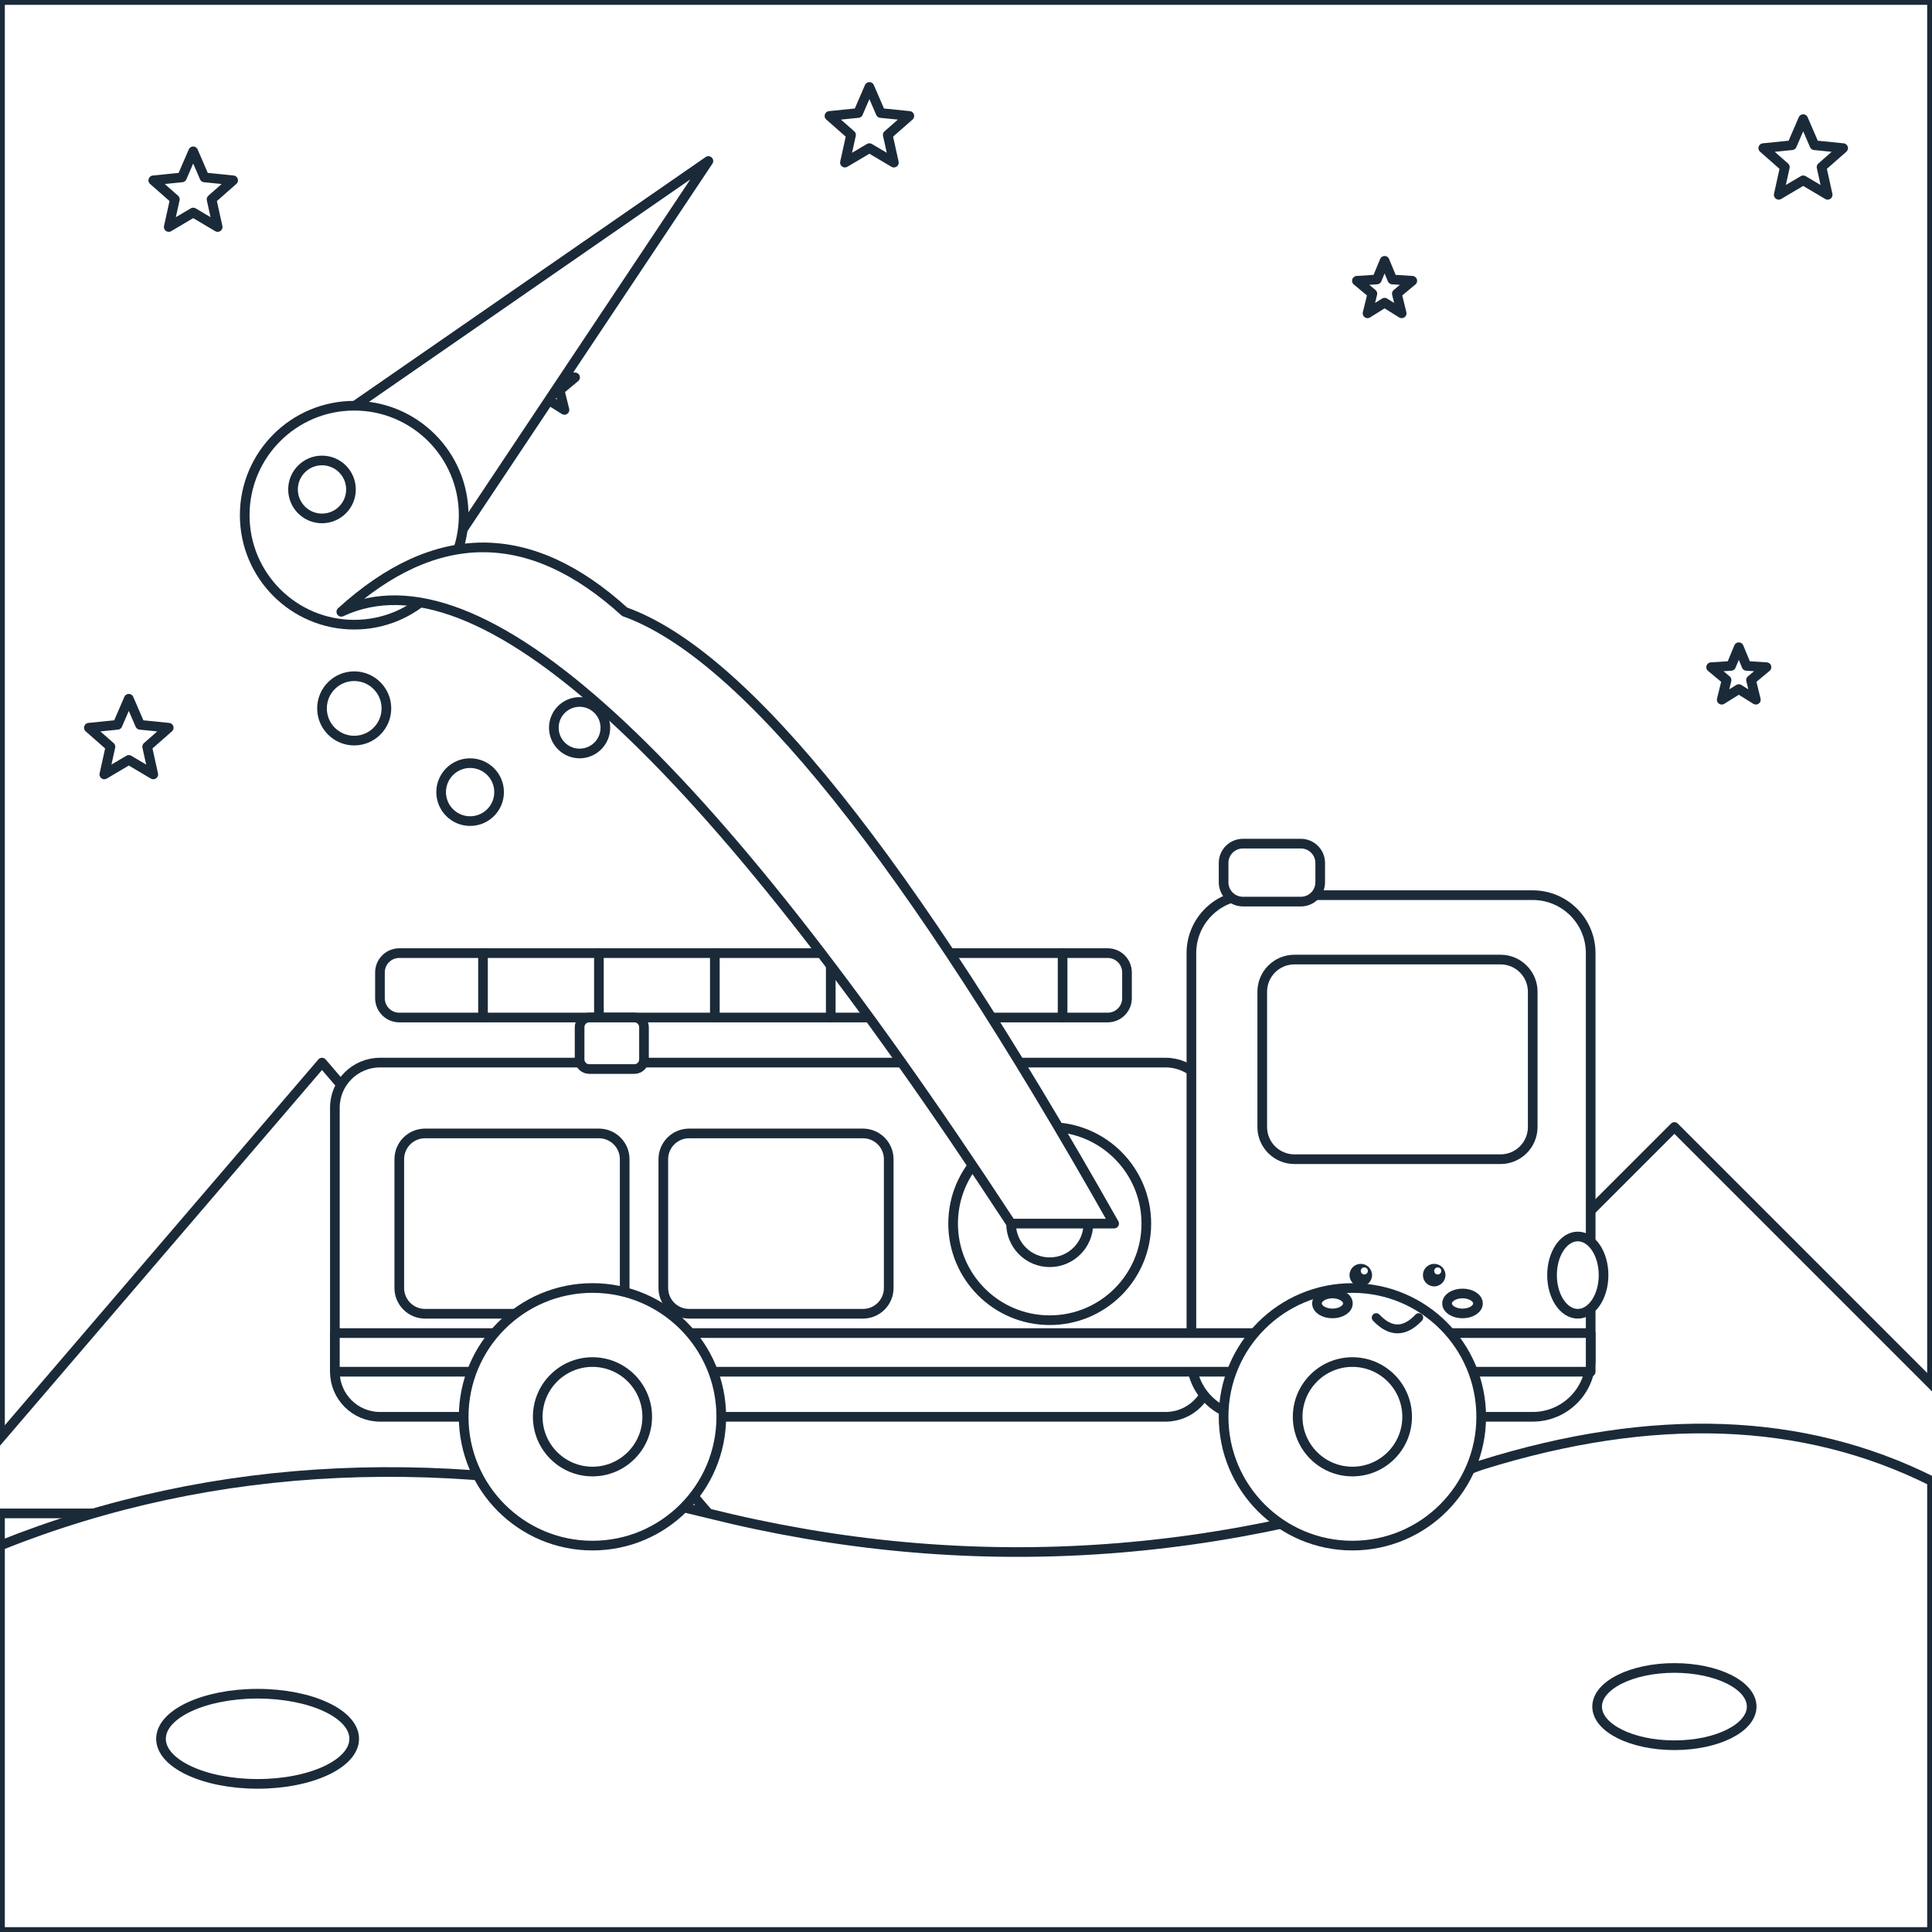
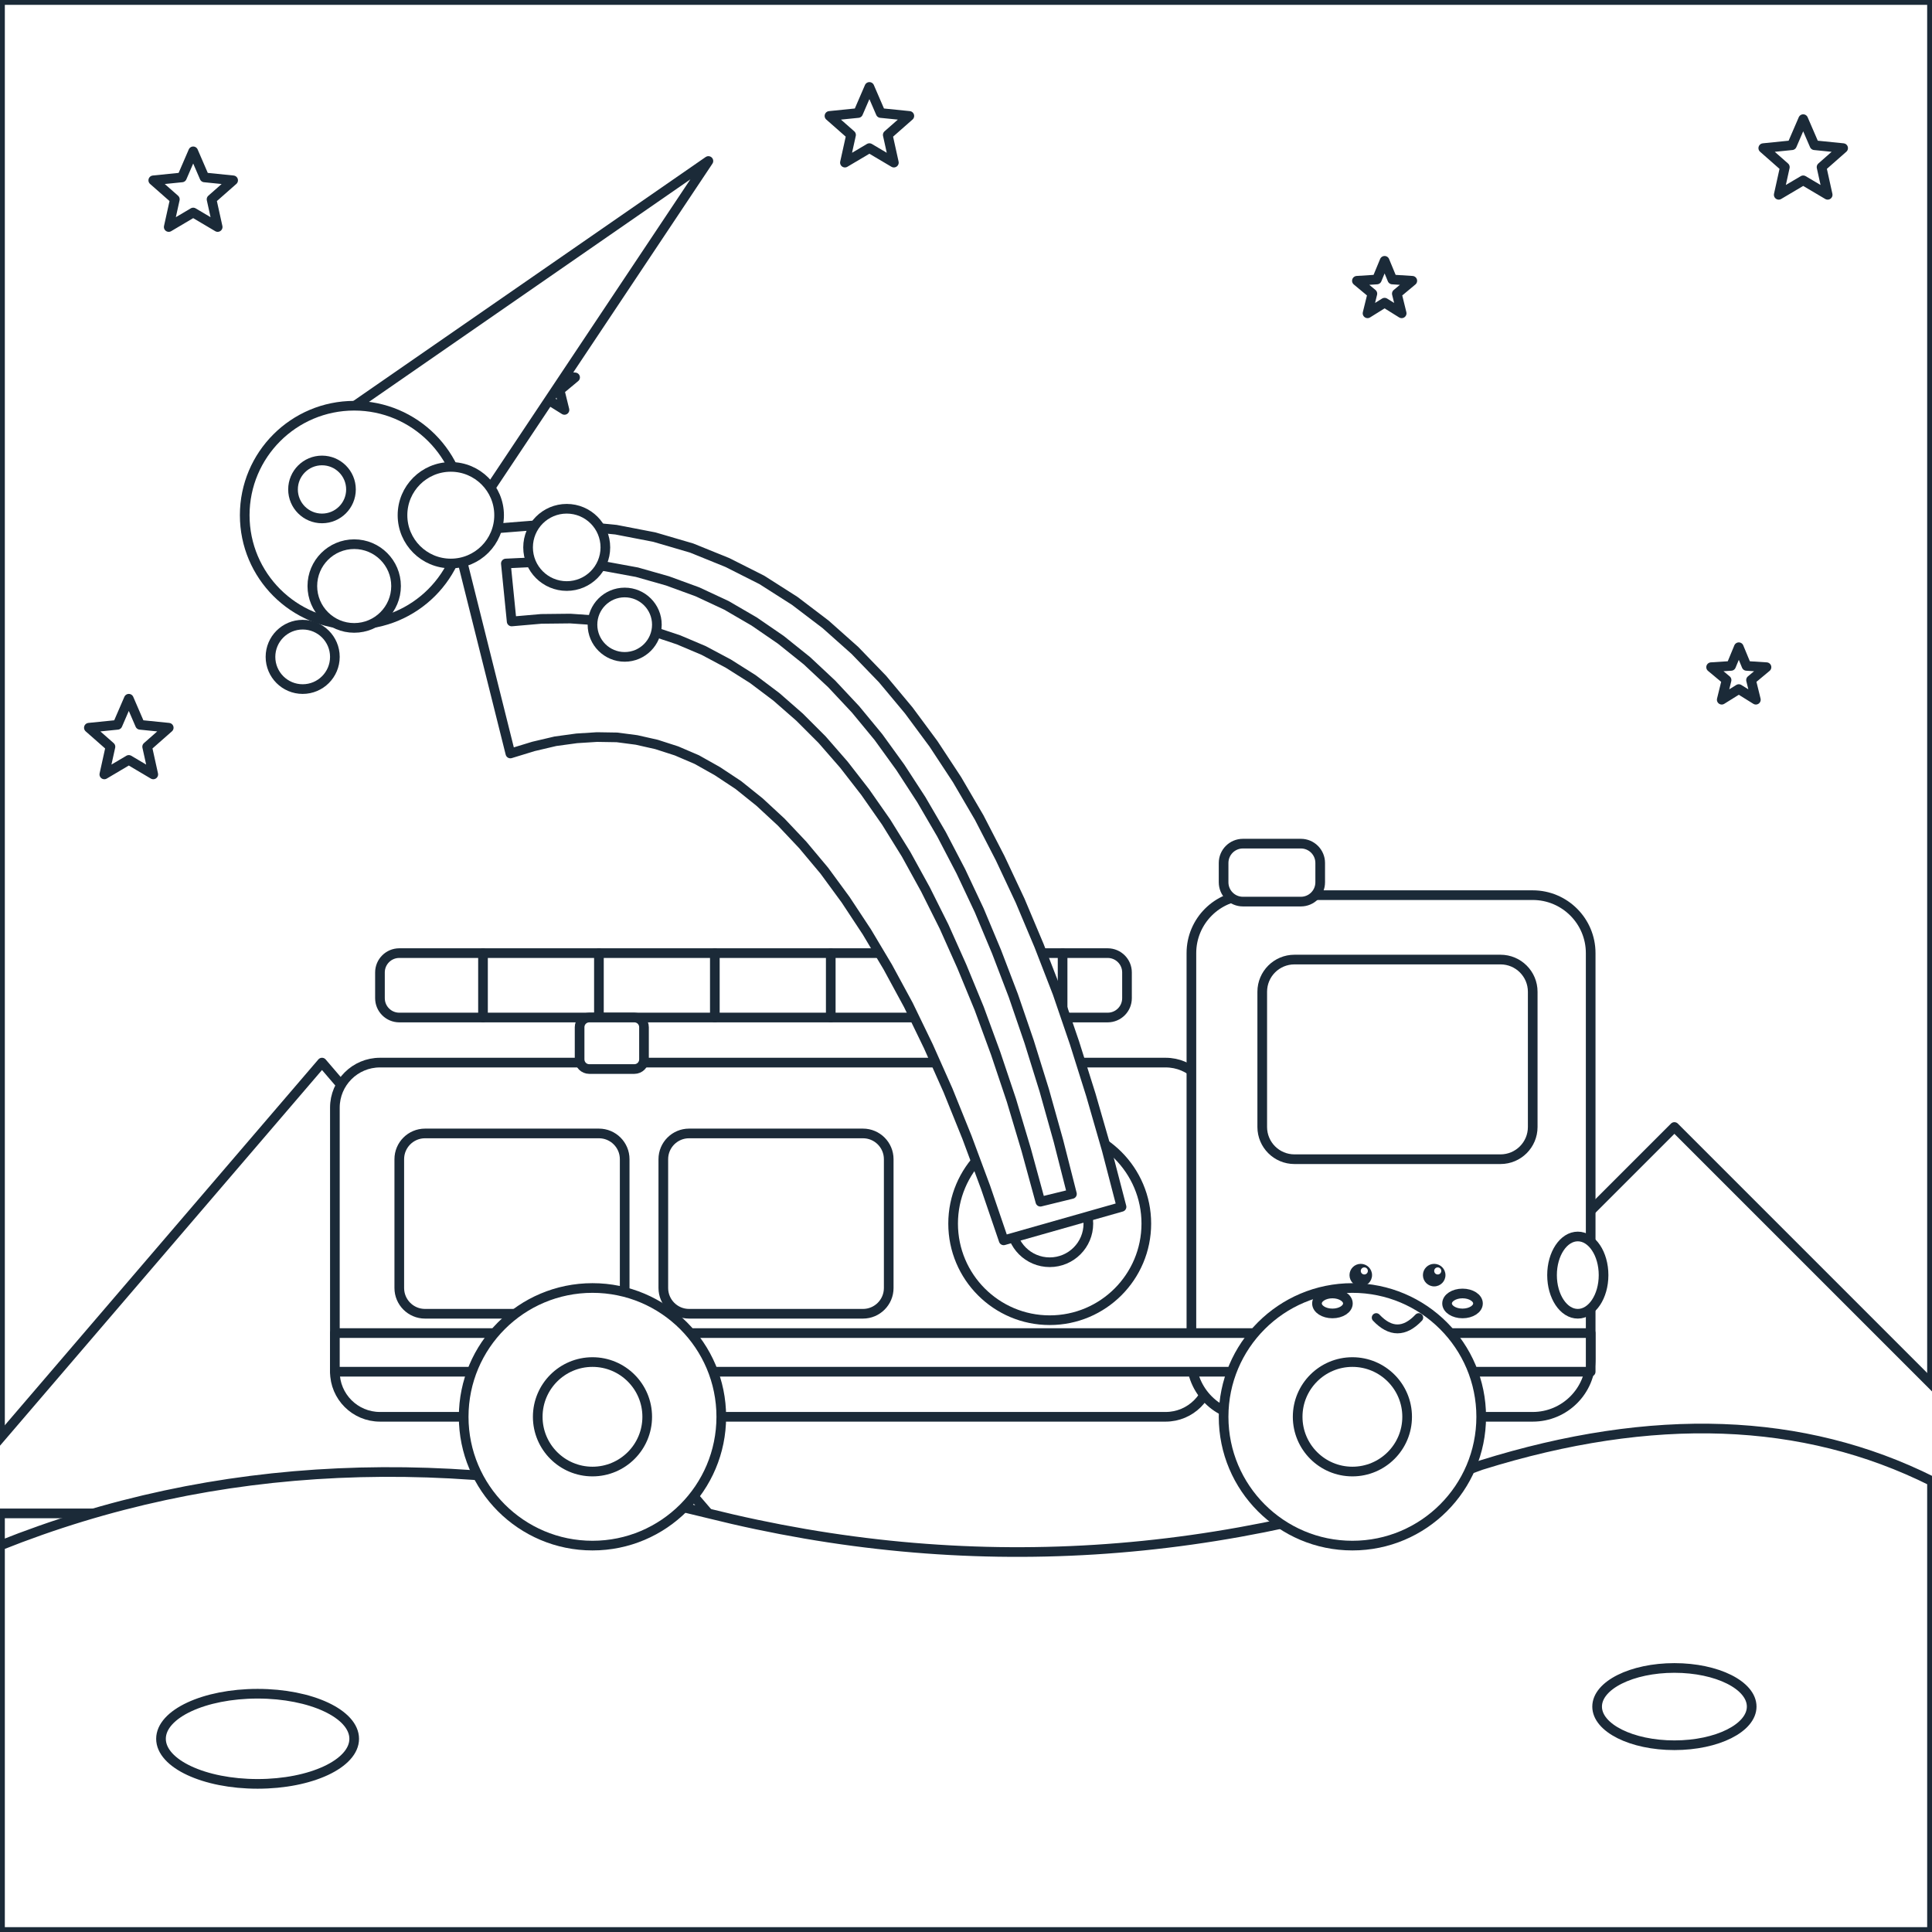
<svg xmlns="http://www.w3.org/2000/svg" viewBox="0 0 600 600" data-picture="xe-cuu-hoa--dap-lua-thien-thach">
  <g class="scene-back">
    <rect x="0" y="0" width="600" height="600" rx="0" id="r-nen-troi" data-region="nen-troi" class="region" fill="#FFFFFF" stroke="#1B2A38" stroke-width="3" stroke-linejoin="round" />
    <polygon points="60,47 63.5,55.1 72.4,56 65.7,61.9 67.6,70.5 60,66 52.4,70.5 54.3,61.9 47.6,56 56.5,55.1" id="r-sao-1" data-region="sao-1" class="region" fill="#FFFFFF" stroke="#1B2A38" stroke-width="3" stroke-linejoin="round" />
    <polygon points="170,111 172.4,116.8 178.6,117.2 173.8,121.2 175.3,127.3 170,124 164.7,127.3 166.2,121.2 161.4,117.2 167.6,116.8" id="r-sao-2" data-region="sao-2" class="region" fill="#FFFFFF" stroke="#1B2A38" stroke-width="3" stroke-linejoin="round" />
    <polygon points="270,27 273.5,35.1 282.4,36 275.7,41.9 277.6,50.5 270,46 262.4,50.5 264.3,41.9 257.6,36 266.5,35.1" id="r-sao-3" data-region="sao-3" class="region" fill="#FFFFFF" stroke="#1B2A38" stroke-width="3" stroke-linejoin="round" />
    <polygon points="430,81 432.4,86.8 438.6,87.2 433.8,91.2 435.3,97.3 430,94 424.7,97.3 426.2,91.2 421.4,87.2 427.6,86.8" id="r-sao-4" data-region="sao-4" class="region" fill="#FFFFFF" stroke="#1B2A38" stroke-width="3" stroke-linejoin="round" />
    <polygon points="560,37 563.5,45.1 572.4,46 565.7,51.9 567.6,60.5 560,56 552.4,60.5 554.3,51.9 547.6,46 556.5,45.1" id="r-sao-5" data-region="sao-5" class="region" fill="#FFFFFF" stroke="#1B2A38" stroke-width="3" stroke-linejoin="round" />
    <polygon points="540,201 542.4,206.8 548.6,207.2 543.8,211.2 545.3,217.3 540,214 534.7,217.3 536.2,211.2 531.4,207.2 537.6,206.8" id="r-sao-6" data-region="sao-6" class="region" fill="#FFFFFF" stroke="#1B2A38" stroke-width="3" stroke-linejoin="round" />
    <polygon points="40,217 43.5,225.1 52.4,226 45.7,231.9 47.6,240.5 40,236 32.4,240.5 34.3,231.9 27.6,226 36.5,225.1" id="r-sao-7" data-region="sao-7" class="region" fill="#FFFFFF" stroke="#1B2A38" stroke-width="3" stroke-linejoin="round" />
    <polygon points="-20,470 100,330 220,470" id="r-nui-hoa-1" data-region="nui-hoa-1" class="region" fill="#FFFFFF" stroke="#1B2A38" stroke-width="3" stroke-linejoin="round" />
    <polygon points="400,470 520,350 640,470" id="r-nui-hoa-2" data-region="nui-hoa-2" class="region" fill="#FFFFFF" stroke="#1B2A38" stroke-width="3" stroke-linejoin="round" />
    <path d="M 0 480 Q 100 440 220 470 Q 340 500 460 455 Q 540 430 600 460 L 600 600 L 0 600 Z" id="r-nen-dat" data-region="nen-dat" class="region" fill="#FFFFFF" stroke="#1B2A38" stroke-width="3" stroke-linejoin="round" />
    <ellipse cx="80" cy="540" rx="30" ry="14" id="r-da-do-1" data-region="da-do-1" class="region" fill="#FFFFFF" stroke="#1B2A38" stroke-width="3" stroke-linejoin="round" />
    <ellipse cx="520" cy="530" rx="24" ry="12" id="r-da-do-2" data-region="da-do-2" class="region" fill="#FFFFFF" stroke="#1B2A38" stroke-width="3" stroke-linejoin="round" />
  </g>
  <g id="subject" class="subject anim-drive">
    <rect x="104" y="330" width="272" height="110" rx="14" id="r-than-sau" data-region="than-sau" class="region" fill="#FFFFFF" stroke="#1B2A38" stroke-width="3" stroke-linejoin="round" />
    <rect x="124" y="352" width="70" height="56" rx="8" id="r-ngan-do-1" data-region="ngan-do-1" class="region" fill="#FFFFFF" stroke="#1B2A38" stroke-width="3" stroke-linejoin="round" />
    <rect x="206" y="352" width="70" height="56" rx="8" id="r-ngan-do-2" data-region="ngan-do-2" class="region" fill="#FFFFFF" stroke="#1B2A38" stroke-width="3" stroke-linejoin="round" />
    <ellipse cx="326" cy="380" rx="30" ry="30" id="r-cuon-voi" data-region="cuon-voi" class="region" fill="#FFFFFF" stroke="#1B2A38" stroke-width="3" stroke-linejoin="round" />
    <ellipse cx="326" cy="380" rx="12" ry="12" id="r-loi-cuon-voi" data-region="loi-cuon-voi" class="region" fill="#FFFFFF" stroke="#1B2A38" stroke-width="3" stroke-linejoin="round" />
    <rect x="118" y="296" width="232" height="20" rx="6" id="r-thang" data-region="thang" class="region" fill="#FFFFFF" stroke="#1B2A38" stroke-width="3" stroke-linejoin="round" />
    <g class="deco" pointer-events="none">
      <path d="M 150 296 L 150 316 M 186 296 L 186 316 M 222 296 L 222 316 M 258 296 L 258 316 M 294 296 L 294 316 M 330 296 L 330 316" fill="none" stroke="#1B2A38" stroke-width="3" stroke-linecap="round" stroke-linejoin="round" />
    </g>
    <rect x="180" y="316" width="20" height="16" rx="3" id="r-chan-thang" data-region="chan-thang" class="region" fill="#FFFFFF" stroke="#1B2A38" stroke-width="3" stroke-linejoin="round" />
    <rect x="370" y="278" width="124" height="162" rx="18" id="r-buong-lai" data-region="buong-lai" class="region" fill="#FFFFFF" stroke="#1B2A38" stroke-width="3" stroke-linejoin="round" />
    <rect x="392" y="298" width="84" height="62" rx="10" id="r-kinh-buong-lai" data-region="kinh-buong-lai" class="region" fill="#FFFFFF" stroke="#1B2A38" stroke-width="3" stroke-linejoin="round" />
    <rect x="380" y="262" width="30" height="18" rx="6" id="r-den-coi" data-region="den-coi" class="region" fill="#FFFFFF" stroke="#1B2A38" stroke-width="3" stroke-linejoin="round" />
    <rect x="104" y="414" width="390" height="12" rx="0" id="r-soc-trang" data-region="soc-trang" class="region" fill="#FFFFFF" stroke="#1B2A38" stroke-width="3" stroke-linejoin="round" />
    <ellipse cx="490" cy="396" rx="8" ry="12" id="r-den-truoc" data-region="den-truoc" class="region" fill="#FFFFFF" stroke="#1B2A38" stroke-width="3" stroke-linejoin="round" />
    <ellipse cx="184" cy="440" rx="40" ry="40" id="r-banh-sau" data-region="banh-sau" class="region" fill="#FFFFFF" stroke="#1B2A38" stroke-width="3" stroke-linejoin="round" />
    <ellipse cx="184" cy="440" rx="17" ry="17" id="r-mam-sau" data-region="mam-sau" class="region" fill="#FFFFFF" stroke="#1B2A38" stroke-width="3" stroke-linejoin="round" />
    <ellipse cx="420" cy="440" rx="40" ry="40" id="r-banh-truoc" data-region="banh-truoc" class="region" fill="#FFFFFF" stroke="#1B2A38" stroke-width="3" stroke-linejoin="round" />
    <ellipse cx="420" cy="440" rx="17" ry="17" id="r-mam-truoc" data-region="mam-truoc" class="region" fill="#FFFFFF" stroke="#1B2A38" stroke-width="3" stroke-linejoin="round" />
    <g class="deco" pointer-events="none">
      <circle cx="422.6" cy="396" r="3.5" fill="#1B2A38" />
    </g>
    <g class="deco" pointer-events="none">
      <circle cx="445.4" cy="396" r="3.5" fill="#1B2A38" />
    </g>
    <g class="deco" pointer-events="none">
      <circle cx="423.7" cy="394.7" r="1.1" fill="#FFFFFF" />
    </g>
    <g class="deco" pointer-events="none">
      <circle cx="446.5" cy="394.7" r="1.1" fill="#FFFFFF" />
    </g>
    <ellipse cx="413.8" cy="404.8" rx="4.8" ry="3.1" id="r-ma-trai" data-region="ma-trai" class="region" fill="#FFFFFF" stroke="#1B2A38" stroke-width="3" stroke-linejoin="round" />
    <ellipse cx="454.2" cy="404.8" rx="4.8" ry="3.1" id="r-ma-phai" data-region="ma-phai" class="region" fill="#FFFFFF" stroke="#1B2A38" stroke-width="3" stroke-linejoin="round" />
    <g class="deco" pointer-events="none">
      <path d="M 427.4 409.2 Q 434 416.2 440.6 409.2" fill="none" stroke="#1B2A38" stroke-width="2.76" stroke-linecap="round" stroke-linejoin="round" />
    </g>
  </g>
  <g class="scene-front">
    <path d="M 90 140 L 220 50 L 140 170 Z" id="r-duoi-lua-thien-thach" data-region="duoi-lua-thien-thach" class="region" fill="#FFFFFF" stroke="#1B2A38" stroke-width="3" stroke-linejoin="round" />
    <ellipse cx="110" cy="160" rx="34" ry="34" id="r-thien-thach-chay" data-region="thien-thach-chay" class="region" fill="#FFFFFF" stroke="#1B2A38" stroke-width="3" stroke-linejoin="round" />
    <ellipse cx="100" cy="152" rx="9" ry="9" id="r-ho-thien-thach" data-region="ho-thien-thach" class="region" fill="#FFFFFF" stroke="#1B2A38" stroke-width="3" stroke-linejoin="round" />
-     <path d="M 314 380 Q 170 160 106 190 Q 150 150 194 190 Q 250 210 346 380 Z" id="r-tia-nuoc-voi" data-region="tia-nuoc-voi" class="region" fill="#FFFFFF" stroke="#1B2A38" stroke-width="3" stroke-linejoin="round" />
-     <ellipse cx="110" cy="220" rx="10" ry="10" id="r-giot-nuoc-1" data-region="giot-nuoc-1" class="region" fill="#FFFFFF" stroke="#1B2A38" stroke-width="3" stroke-linejoin="round" />
-     <ellipse cx="180" cy="226" rx="8" ry="8" id="r-giot-nuoc-2" data-region="giot-nuoc-2" class="region" fill="#FFFFFF" stroke="#1B2A38" stroke-width="3" stroke-linejoin="round" />
-     <ellipse cx="146" cy="246" rx="9" ry="9" id="r-giot-nuoc-3" data-region="giot-nuoc-3" class="region" fill="#FFFFFF" stroke="#1B2A38" stroke-width="3" stroke-linejoin="round" />
+     <polygon points="348.3,374.8 343.7,357.1 338.8,340.1 333.7,323.9 328.4,308.4 322.7,293.7 316.8,279.7 310.6,266.5 304.1,253.9 297.2,242.1 289.9,231 282.2,220.6 274.1,210.9 265.5,202 256.4,193.9 246.8,186.6 236.6,180.1 225.9,174.7 214.8,170.2 203.2,166.8 191.3,164.5 179.1,163.3 166.7,163.1 154.1,164.1 141.5,166 158.5,234 165.7,231.8 172.5,230.2 179.1,229.3 185.4,228.9 191.6,229 197.7,229.8 203.9,231.2 210.1,233.2 216.4,235.9 222.8,239.5 229.3,243.8 235.9,249.1 242.6,255.3 249.3,262.4 256,270.4 262.6,279.4 269.2,289.4 275.7,300.3 282.1,312.1 288.3,324.9 294.4,338.6 300.3,353.2 306.1,368.8 311.7,385.2" id="r-tia-nuoc-voi" data-region="tia-nuoc-voi" class="region" fill="#FFFFFF" stroke="#1B2A38" stroke-width="3" stroke-linejoin="round" />
+     <polygon points="332.9,370.8 328.7,354.3 324.3,338.6 319.6,323.5 314.7,309.2 309.5,295.6 304.1,282.7 298.4,270.6 292.4,259.1 286.1,248.3 279.6,238.3 272.8,228.9 265.7,220.3 258.3,212.4 250.6,205.2 242.5,198.7 234.2,193 225.6,188 216.6,183.8 207.3,180.4 197.8,177.7 188,175.9 177.9,174.8 167.6,174.5 157.1,175 158.9,193 168.1,192.2 177.1,192.1 185.8,192.7 194.3,194 202.6,196 210.7,198.7 218.5,202 226.2,206.1 233.8,210.9 241.1,216.4 248.3,222.7 255.3,229.7 262.1,237.5 268.7,246 275.2,255.3 281.4,265.3 287.4,276.2 293.2,287.8 298.7,300.1 304.1,313.2 309.2,327.1 314.1,341.7 318.7,357.1 323.1,373.2" id="r-vet-sang-nuoc" data-region="vet-sang-nuoc" class="region" fill="#FFFFFF" stroke="#1B2A38" stroke-width="3" stroke-linejoin="round" />
+     <ellipse cx="110" cy="182" rx="13" ry="13" id="r-giot-nuoc-1" data-region="giot-nuoc-1" class="region" fill="#FFFFFF" stroke="#1B2A38" stroke-width="3" stroke-linejoin="round" />
+     <ellipse cx="140" cy="160" rx="15" ry="15" id="r-giot-nuoc-2" data-region="giot-nuoc-2" class="region" fill="#FFFFFF" stroke="#1B2A38" stroke-width="3" stroke-linejoin="round" />
+     <ellipse cx="176" cy="170" rx="12" ry="12" id="r-giot-nuoc-3" data-region="giot-nuoc-3" class="region" fill="#FFFFFF" stroke="#1B2A38" stroke-width="3" stroke-linejoin="round" />
+     <ellipse cx="194" cy="194" rx="10" ry="10" id="r-giot-nuoc-4" data-region="giot-nuoc-4" class="region" fill="#FFFFFF" stroke="#1B2A38" stroke-width="3" stroke-linejoin="round" />
+     <ellipse cx="94" cy="204" rx="10" ry="10" id="r-giot-nuoc-5" data-region="giot-nuoc-5" class="region" fill="#FFFFFF" stroke="#1B2A38" stroke-width="3" stroke-linejoin="round" />
  </g>
</svg>
